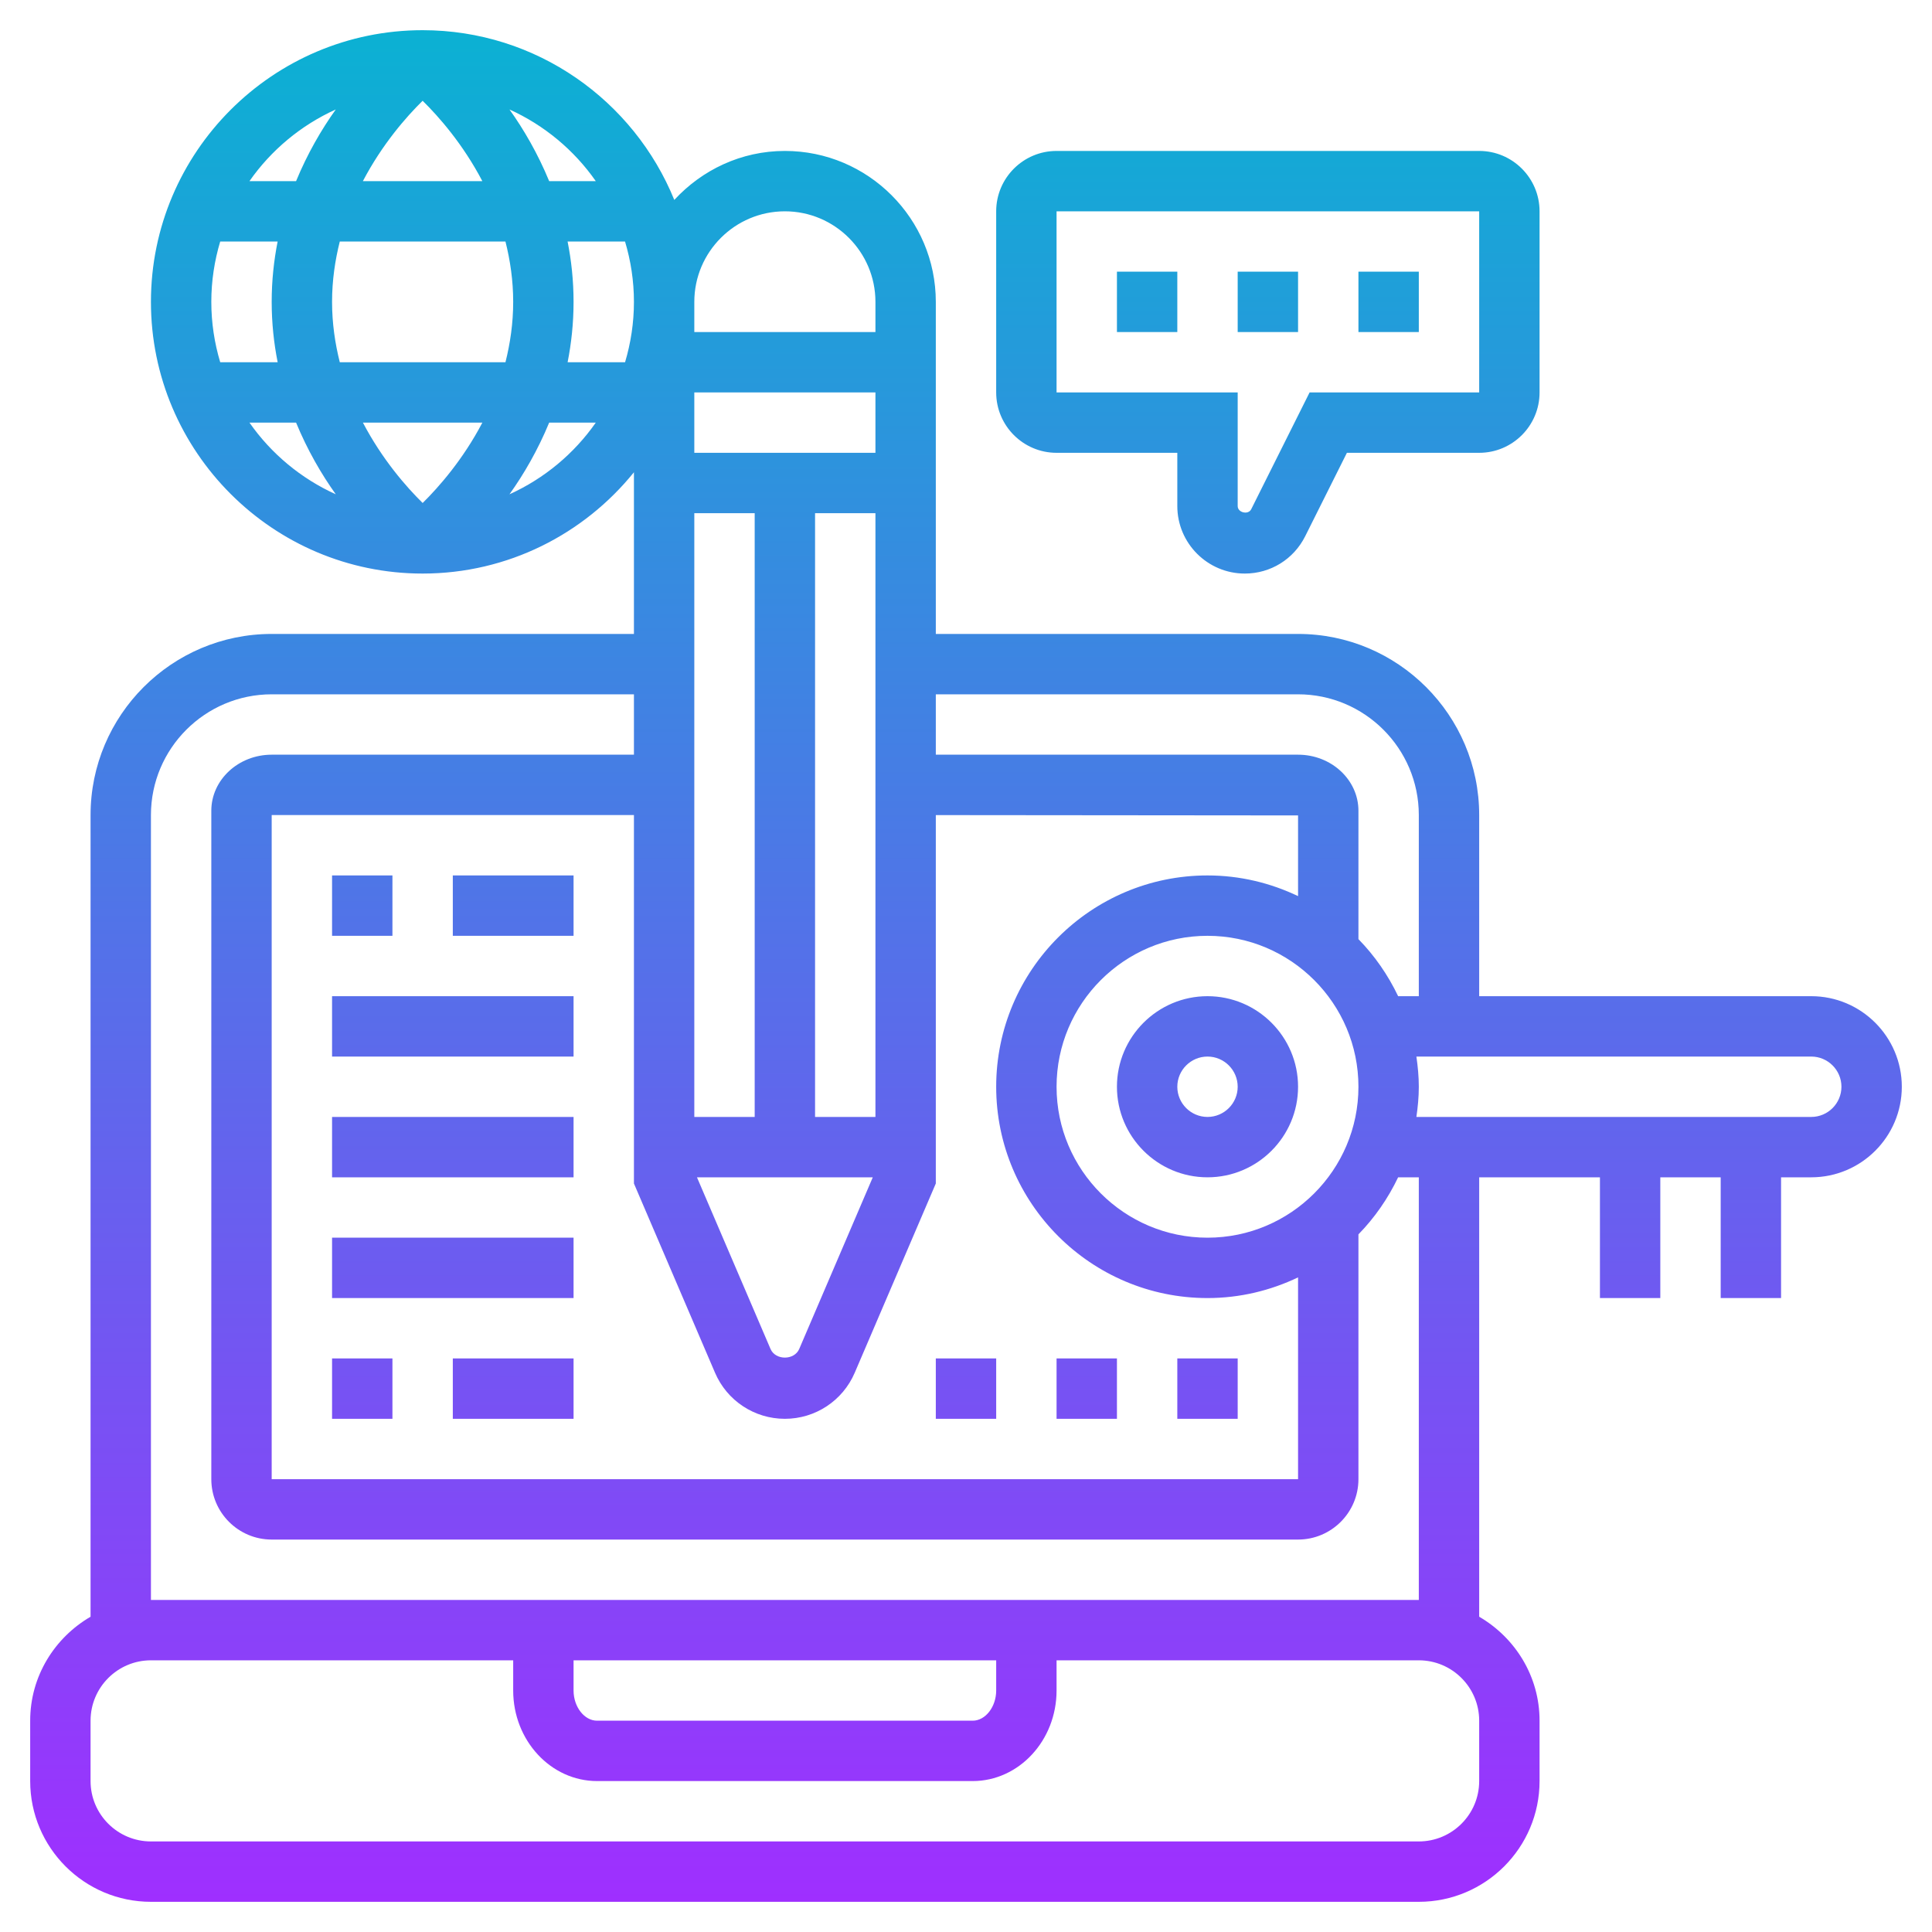
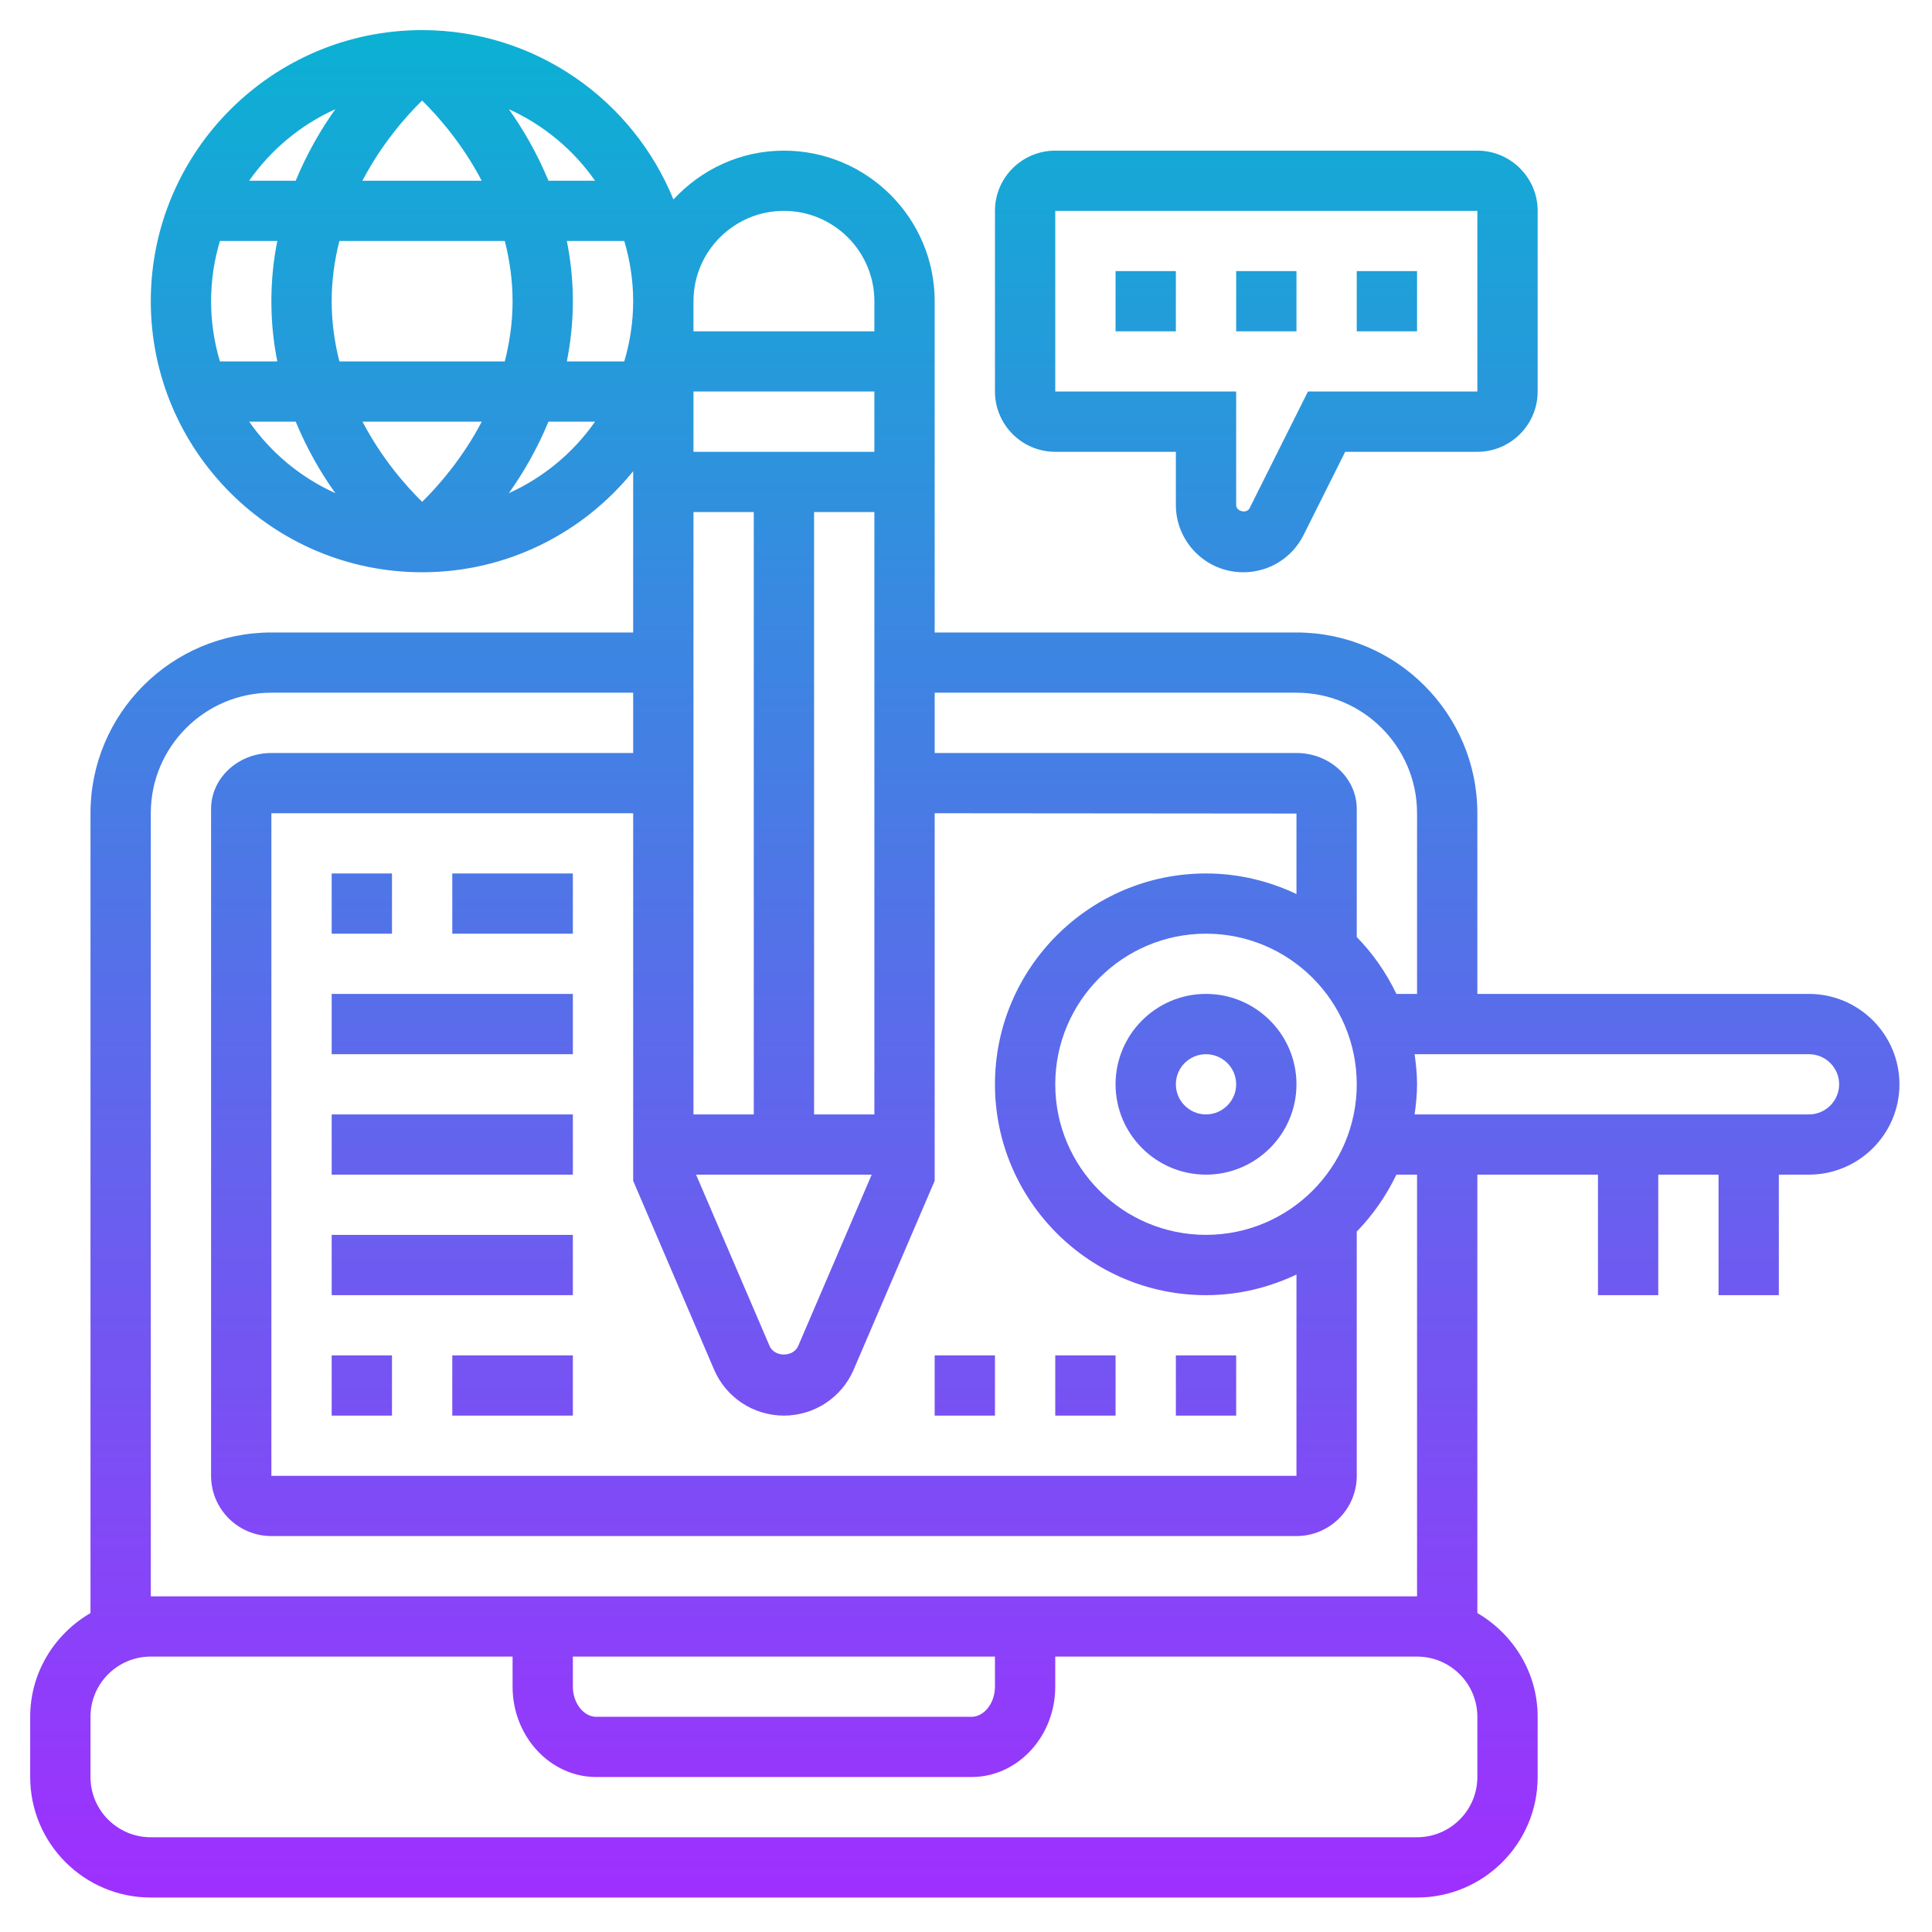
- <svg xmlns="http://www.w3.org/2000/svg" id="_x33_0" enable-background="new 0 0 64 64" height="512" viewBox="0 0 64 64" width="512">
-   <linearGradient id="SVGID_1_" gradientUnits="userSpaceOnUse" x1="32" x2="32" y1="63" y2="1">
-     <stop offset="0" stop-color="#9f2fff" />
-     <stop offset="1" stop-color="#0bb1d3" />
-   </linearGradient>
-   <path d="m47 11h-2v-2h2zm-4-2h-2v2h2zm-6 2h2v-2h-2zm2 5.764v-1.764h-4c-1.103 0-2-.897-2-2v-6c0-1.103.897-2 2-2h14c1.103 0 2 .897 2 2v6c0 1.103-.897 2-2 2h-4.382l-1.382 2.764c-.382.762-1.148 1.236-2 1.236-1.233 0-2.236-1.003-2.236-2.236zm2-3.764v3.764c0 .219.35.301.448.105l1.934-3.869h5.618v-6h-14v6zm2 23c0 1.654-1.346 3-3 3s-3-1.346-3-3 1.346-3 3-3 3 1.346 3 3zm-2 0c0-.551-.449-1-1-1s-1 .449-1 1 .449 1 1 1 1-.449 1-1zm22 0c0 1.654-1.346 3-3 3h-1v4h-2v-4h-2v4h-2v-4h-4v14.556c1.19.694 2 1.97 2 3.444v2c0 2.206-1.794 4-4 4h-42c-2.206 0-4-1.794-4-4v-2c0-1.474.81-2.75 2-3.444v-26.556c0-3.309 2.691-6 6-6h12v-5.356c-1.651 2.044-4.174 3.356-7 3.356-4.962 0-9-4.038-9-9s4.038-9 9-9c3.768 0 6.998 2.33 8.337 5.623.914-.991 2.212-1.623 3.663-1.623 2.757 0 5 2.243 5 5v11h12c3.309 0 6 2.691 6 6v6h11c1.654 0 3 1.346 3 3zm-32-13v2h12c1.103 0 2 .833 2 1.857v4.253c.537.549.98 1.188 1.315 1.89h.685v-6c0-2.206-1.794-4-4-4zm-7.912 16 2.437 5.687c.163.38.787.38.95 0l2.437-5.687zm5.912-22h-2v20h2zm0-4h-6v2h6zm-6 24h2v-20h-2zm-2 2.205v-12.205h-12v22h34v-6.685c-.911.435-1.925.685-3 .685-3.86 0-7-3.14-7-7s3.14-7 7-7c1.075 0 2.089.25 3 .685v-2.673l-12-.011v12.204l-2.687 6.271c-.397.925-1.305 1.524-2.313 1.524s-1.916-.599-2.313-1.524zm24-3.205c0-2.757-2.243-5-5-5s-5 2.243-5 5 2.243 5 5 5 5-2.243 5-5zm-22-26v1h6v-1c0-1.654-1.346-3-3-3s-3 1.346-3 3zm-2 0c0-.695-.105-1.366-.295-2h-1.903c.125.629.198 1.295.198 2s-.073 1.371-.197 2h1.903c.189-.634.294-1.305.294-2zm-5.021 4h-3.957c.64 1.221 1.439 2.132 1.979 2.662.538-.53 1.338-1.441 1.978-2.662zm.765-2c.156-.622.256-1.287.256-2s-.1-1.378-.256-2h-5.488c-.156.622-.256 1.287-.256 2s.1 1.378.256 2zm-9.449 0h1.903c-.125-.629-.198-1.295-.198-2s.073-1.371.197-2h-1.902c-.19.634-.295 1.305-.295 2s.105 1.366.295 2zm4.726-6h3.957c-.639-1.221-1.438-2.132-1.978-2.662-.54.53-1.339 1.441-1.979 2.662zm4.856-2.374c.474.663.939 1.462 1.315 2.374h1.544c-.718-1.028-1.706-1.852-2.859-2.374zm-8.613 2.374h1.544c.376-.912.841-1.711 1.315-2.374-1.153.522-2.141 1.346-2.859 2.374zm2.859 10.374c-.475-.664-.939-1.463-1.315-2.374h-1.544c.718 1.028 1.706 1.852 2.859 2.374zm8.613-2.374h-1.544c-.376.912-.841 1.711-1.315 2.374 1.153-.522 2.141-1.346 2.859-2.374zm29.264 43c0-1.103-.897-2-2-2h-12v1c0 1.654-1.246 3-2.778 3h-12.444c-1.532 0-2.778-1.346-2.778-3v-1h-12c-1.103 0-2 .897-2 2v2c0 1.103.897 2 2 2h42c1.103 0 2-.897 2-2zm-30-1c0 .542.356 1 .778 1h12.444c.422 0 .778-.458.778-1v-1h-14zm28-17h-.685c-.335.701-.778 1.34-1.315 1.89v8.11c0 1.103-.897 2-2 2h-34c-1.103 0-2-.897-2-2v-22.143c0-1.024.897-1.857 2-1.857h12v-2h-12c-2.206 0-4 1.794-4 4v26h42zm14-3c0-.551-.449-1-1-1h-13.08c.047.328.08.66.08 1s-.033.672-.08 1h13.08c.551 0 1-.449 1-1zm-20 9h-2v2h2zm-4 0h-2v2h2zm-26-10h8v-2h-8zm0 4h8v-2h-8zm0 4h8v-2h-8zm2-14h-2v2h2zm2 2h4v-2h-4zm-4 16h2v-2h-2zm4 0h4v-2h-4zm18-2h-2v2h2z" fill="url(#SVGID_1_)" />
+ <svg xmlns="http://www.w3.org/2000/svg" width="99pt" height="99pt" viewBox="0 0 99 99" version="1.1">
+   <defs>
+     <linearGradient id="linear0" gradientUnits="userSpaceOnUse" x1="32" y1="63" x2="32" y2="1" gradientTransform="matrix(1.544932,0,0,1.543381,0,0)">
+       <stop offset="0" style="stop-color:rgb(62.353%,18.431%,100%);stop-opacity:1;" />
+       <stop offset="1" style="stop-color:rgb(4.314%,69.412%,82.745%);stop-opacity:1;" />
+     </linearGradient>
+   </defs>
+   <g id="surface1">
+     <path style=" stroke:none;fill-rule:nonzero;fill:url(#linear0);" d="M 72.613 16.977 L 69.523 16.977 L 69.523 13.891 L 72.613 13.891 Z M 66.434 13.891 L 63.344 13.891 L 63.344 16.977 L 66.434 16.977 Z M 57.164 16.977 L 60.254 16.977 L 60.254 13.891 L 57.164 13.891 Z M 60.254 25.875 L 60.254 23.152 L 54.074 23.152 C 52.371 23.152 50.984 21.766 50.984 20.062 L 50.984 10.805 C 50.984 9.102 52.371 7.719 54.074 7.719 L 75.703 7.719 C 77.406 7.719 78.793 9.102 78.793 10.805 L 78.793 20.062 C 78.793 21.766 77.406 23.152 75.703 23.152 L 68.93 23.152 L 66.797 27.418 C 66.207 28.594 65.023 29.324 63.707 29.324 C 61.801 29.324 60.254 27.777 60.254 25.875 Z M 63.344 20.062 L 63.344 25.875 C 63.344 26.211 63.883 26.34 64.035 26.035 L 67.023 20.062 L 75.703 20.062 L 75.703 10.805 L 54.074 10.805 L 54.074 20.062 Z M 66.434 55.562 C 66.434 58.113 64.352 60.191 61.797 60.191 C 59.242 60.191 57.164 58.113 57.164 55.562 C 57.164 53.008 59.242 50.93 61.797 50.93 C 64.352 50.93 66.434 53.008 66.434 55.562 Z M 63.344 55.562 C 63.344 54.711 62.648 54.02 61.797 54.02 C 60.945 54.02 60.254 54.711 60.254 55.562 C 60.254 56.41 60.945 57.105 61.797 57.105 C 62.648 57.105 63.344 56.41 63.344 55.562 Z M 97.332 55.562 C 97.332 58.113 95.25 60.191 92.695 60.191 L 91.152 60.191 L 91.152 66.367 L 88.062 66.367 L 88.062 60.191 L 84.973 60.191 L 84.973 66.367 L 81.883 66.367 L 81.883 60.191 L 75.703 60.191 L 75.703 82.656 C 77.539 83.73 78.793 85.699 78.793 87.973 L 78.793 91.059 C 78.793 94.465 76.02 97.234 72.613 97.234 L 7.727 97.234 C 4.316 97.234 1.547 94.465 1.547 91.059 L 1.547 87.973 C 1.547 85.699 2.797 83.73 4.637 82.656 L 4.637 41.672 C 4.637 36.562 8.793 32.41 13.906 32.41 L 32.445 32.41 L 32.445 24.145 C 29.895 27.301 25.996 29.324 21.629 29.324 C 13.961 29.324 7.727 23.094 7.727 15.434 C 7.727 7.773 13.961 1.543 21.629 1.543 C 27.453 1.543 32.441 5.141 34.508 10.223 C 35.922 8.695 37.926 7.719 40.168 7.719 C 44.43 7.719 47.895 11.18 47.895 15.434 L 47.895 32.41 L 66.434 32.41 C 71.543 32.41 75.703 36.562 75.703 41.672 L 75.703 50.93 L 92.695 50.93 C 95.25 50.93 97.332 53.008 97.332 55.562 Z M 47.895 35.496 L 47.895 38.586 L 66.434 38.586 C 68.137 38.586 69.523 39.871 69.523 41.449 L 69.523 48.016 C 70.352 48.863 71.035 49.848 71.555 50.93 L 72.613 50.93 L 72.613 41.672 C 72.613 38.266 69.84 35.496 66.434 35.496 Z M 35.668 60.191 L 39.434 68.969 C 39.684 69.555 40.648 69.555 40.902 68.969 L 44.668 60.191 Z M 44.805 26.238 L 41.715 26.238 L 41.715 57.105 L 44.805 57.105 Z M 44.805 20.062 L 35.535 20.062 L 35.535 23.152 L 44.805 23.152 Z M 35.535 57.105 L 38.625 57.105 L 38.625 26.238 L 35.535 26.238 Z M 32.445 60.508 L 32.445 41.672 L 13.906 41.672 L 13.906 75.625 L 66.434 75.625 L 66.434 65.309 C 65.023 65.98 63.457 66.367 61.797 66.367 C 55.836 66.367 50.984 61.52 50.984 55.562 C 50.984 49.605 55.836 44.758 61.797 44.758 C 63.457 44.758 65.023 45.145 66.434 45.812 L 66.434 41.688 L 47.895 41.672 L 47.895 60.508 L 43.742 70.188 C 43.129 71.613 41.727 72.539 40.168 72.539 C 38.613 72.539 37.207 71.613 36.594 70.188 Z M 69.523 55.562 C 69.523 51.305 66.059 47.844 61.797 47.844 C 57.539 47.844 54.074 51.305 54.074 55.562 C 54.074 59.816 57.539 63.277 61.797 63.277 C 66.059 63.277 69.523 59.816 69.523 55.562 Z M 35.535 15.434 L 35.535 16.977 L 44.805 16.977 L 44.805 15.434 C 44.805 12.883 42.723 10.805 40.168 10.805 C 37.613 10.805 35.535 12.883 35.535 15.434 Z M 32.445 15.434 C 32.445 14.363 32.281 13.324 31.988 12.348 L 29.047 12.348 C 29.238 13.316 29.355 14.344 29.355 15.434 C 29.355 16.523 29.238 17.551 29.047 18.52 L 31.988 18.52 C 32.281 17.543 32.445 16.504 32.445 15.434 Z M 24.688 21.605 L 18.574 21.605 C 19.562 23.492 20.797 24.898 21.633 25.715 C 22.461 24.898 23.699 23.492 24.688 21.605 Z M 25.867 18.52 C 26.109 17.562 26.266 16.535 26.266 15.434 C 26.266 14.332 26.109 13.305 25.867 12.348 L 17.391 12.348 C 17.148 13.305 16.996 14.332 16.996 15.434 C 16.996 16.535 17.148 17.562 17.391 18.52 Z M 11.27 18.52 L 14.211 18.52 C 14.016 17.551 13.906 16.523 13.906 15.434 C 13.906 14.344 14.016 13.316 14.211 12.348 L 11.27 12.348 C 10.977 13.324 10.816 14.363 10.816 15.434 C 10.816 16.504 10.977 17.543 11.27 18.52 Z M 18.57 9.262 L 24.684 9.262 C 23.699 7.375 22.461 5.969 21.629 5.152 C 20.793 5.969 19.559 7.375 18.57 9.262 Z M 26.074 5.594 C 26.805 6.621 27.523 7.852 28.105 9.262 L 30.492 9.262 C 29.383 7.672 27.855 6.402 26.074 5.594 Z M 12.766 9.262 L 15.152 9.262 C 15.734 7.852 16.453 6.621 17.184 5.594 C 15.402 6.402 13.879 7.672 12.766 9.262 Z M 17.184 25.27 C 16.449 24.246 15.734 23.012 15.152 21.605 L 12.766 21.605 C 13.879 23.195 15.402 24.469 17.184 25.27 Z M 30.492 21.605 L 28.105 21.605 C 27.523 23.016 26.805 24.246 26.074 25.27 C 27.855 24.469 29.383 23.195 30.492 21.605 Z M 75.703 87.973 C 75.703 86.27 74.316 84.887 72.613 84.887 L 54.074 84.887 L 54.074 86.43 C 54.074 88.98 52.148 91.059 49.781 91.059 L 30.555 91.059 C 28.191 91.059 26.266 88.98 26.266 86.43 L 26.266 84.887 L 7.727 84.887 C 6.02 84.887 4.637 86.27 4.637 87.973 L 4.637 91.059 C 4.637 92.762 6.02 94.145 7.727 94.145 L 72.613 94.145 C 74.316 94.145 75.703 92.762 75.703 91.059 Z M 29.355 86.43 C 29.355 87.266 29.902 87.973 30.555 87.973 L 49.781 87.973 C 50.434 87.973 50.984 87.266 50.984 86.43 L 50.984 84.887 L 29.355 84.887 Z M 72.613 60.191 L 71.555 60.191 C 71.035 61.273 70.352 62.258 69.523 63.109 L 69.523 75.625 C 69.523 77.328 68.137 78.711 66.434 78.711 L 13.906 78.711 C 12.199 78.711 10.816 77.328 10.816 75.625 L 10.816 41.449 C 10.816 39.871 12.199 38.586 13.906 38.586 L 32.445 38.586 L 32.445 35.496 L 13.906 35.496 C 10.496 35.496 7.727 38.266 7.727 41.672 L 7.727 81.801 L 72.613 81.801 Z M 94.242 55.562 C 94.242 54.711 93.547 54.02 92.695 54.02 L 72.488 54.02 C 72.559 54.523 72.613 55.039 72.613 55.562 C 72.613 56.086 72.559 56.598 72.488 57.105 L 92.695 57.105 C 93.547 57.105 94.242 56.41 94.242 55.562 Z M 63.344 69.453 L 60.254 69.453 L 60.254 72.539 L 63.344 72.539 Z M 57.164 69.453 L 54.074 69.453 L 54.074 72.539 L 57.164 72.539 Z M 16.996 54.02 L 29.355 54.02 L 29.355 50.93 L 16.996 50.93 Z M 16.996 60.191 L 29.355 60.191 L 29.355 57.105 L 16.996 57.105 Z M 16.996 66.367 L 29.355 66.367 L 29.355 63.277 L 16.996 63.277 Z M 20.086 44.758 L 16.996 44.758 L 16.996 47.844 L 20.086 47.844 Z M 23.176 47.844 L 29.355 47.844 L 29.355 44.758 L 23.176 44.758 Z M 16.996 72.539 L 20.086 72.539 L 20.086 69.453 L 16.996 69.453 Z M 23.176 72.539 L 29.355 72.539 L 29.355 69.453 L 23.176 69.453 Z M 50.984 69.453 L 47.895 69.453 L 47.895 72.539 L 50.984 72.539 Z M 50.984 69.453 " />
+   </g>
</svg>
